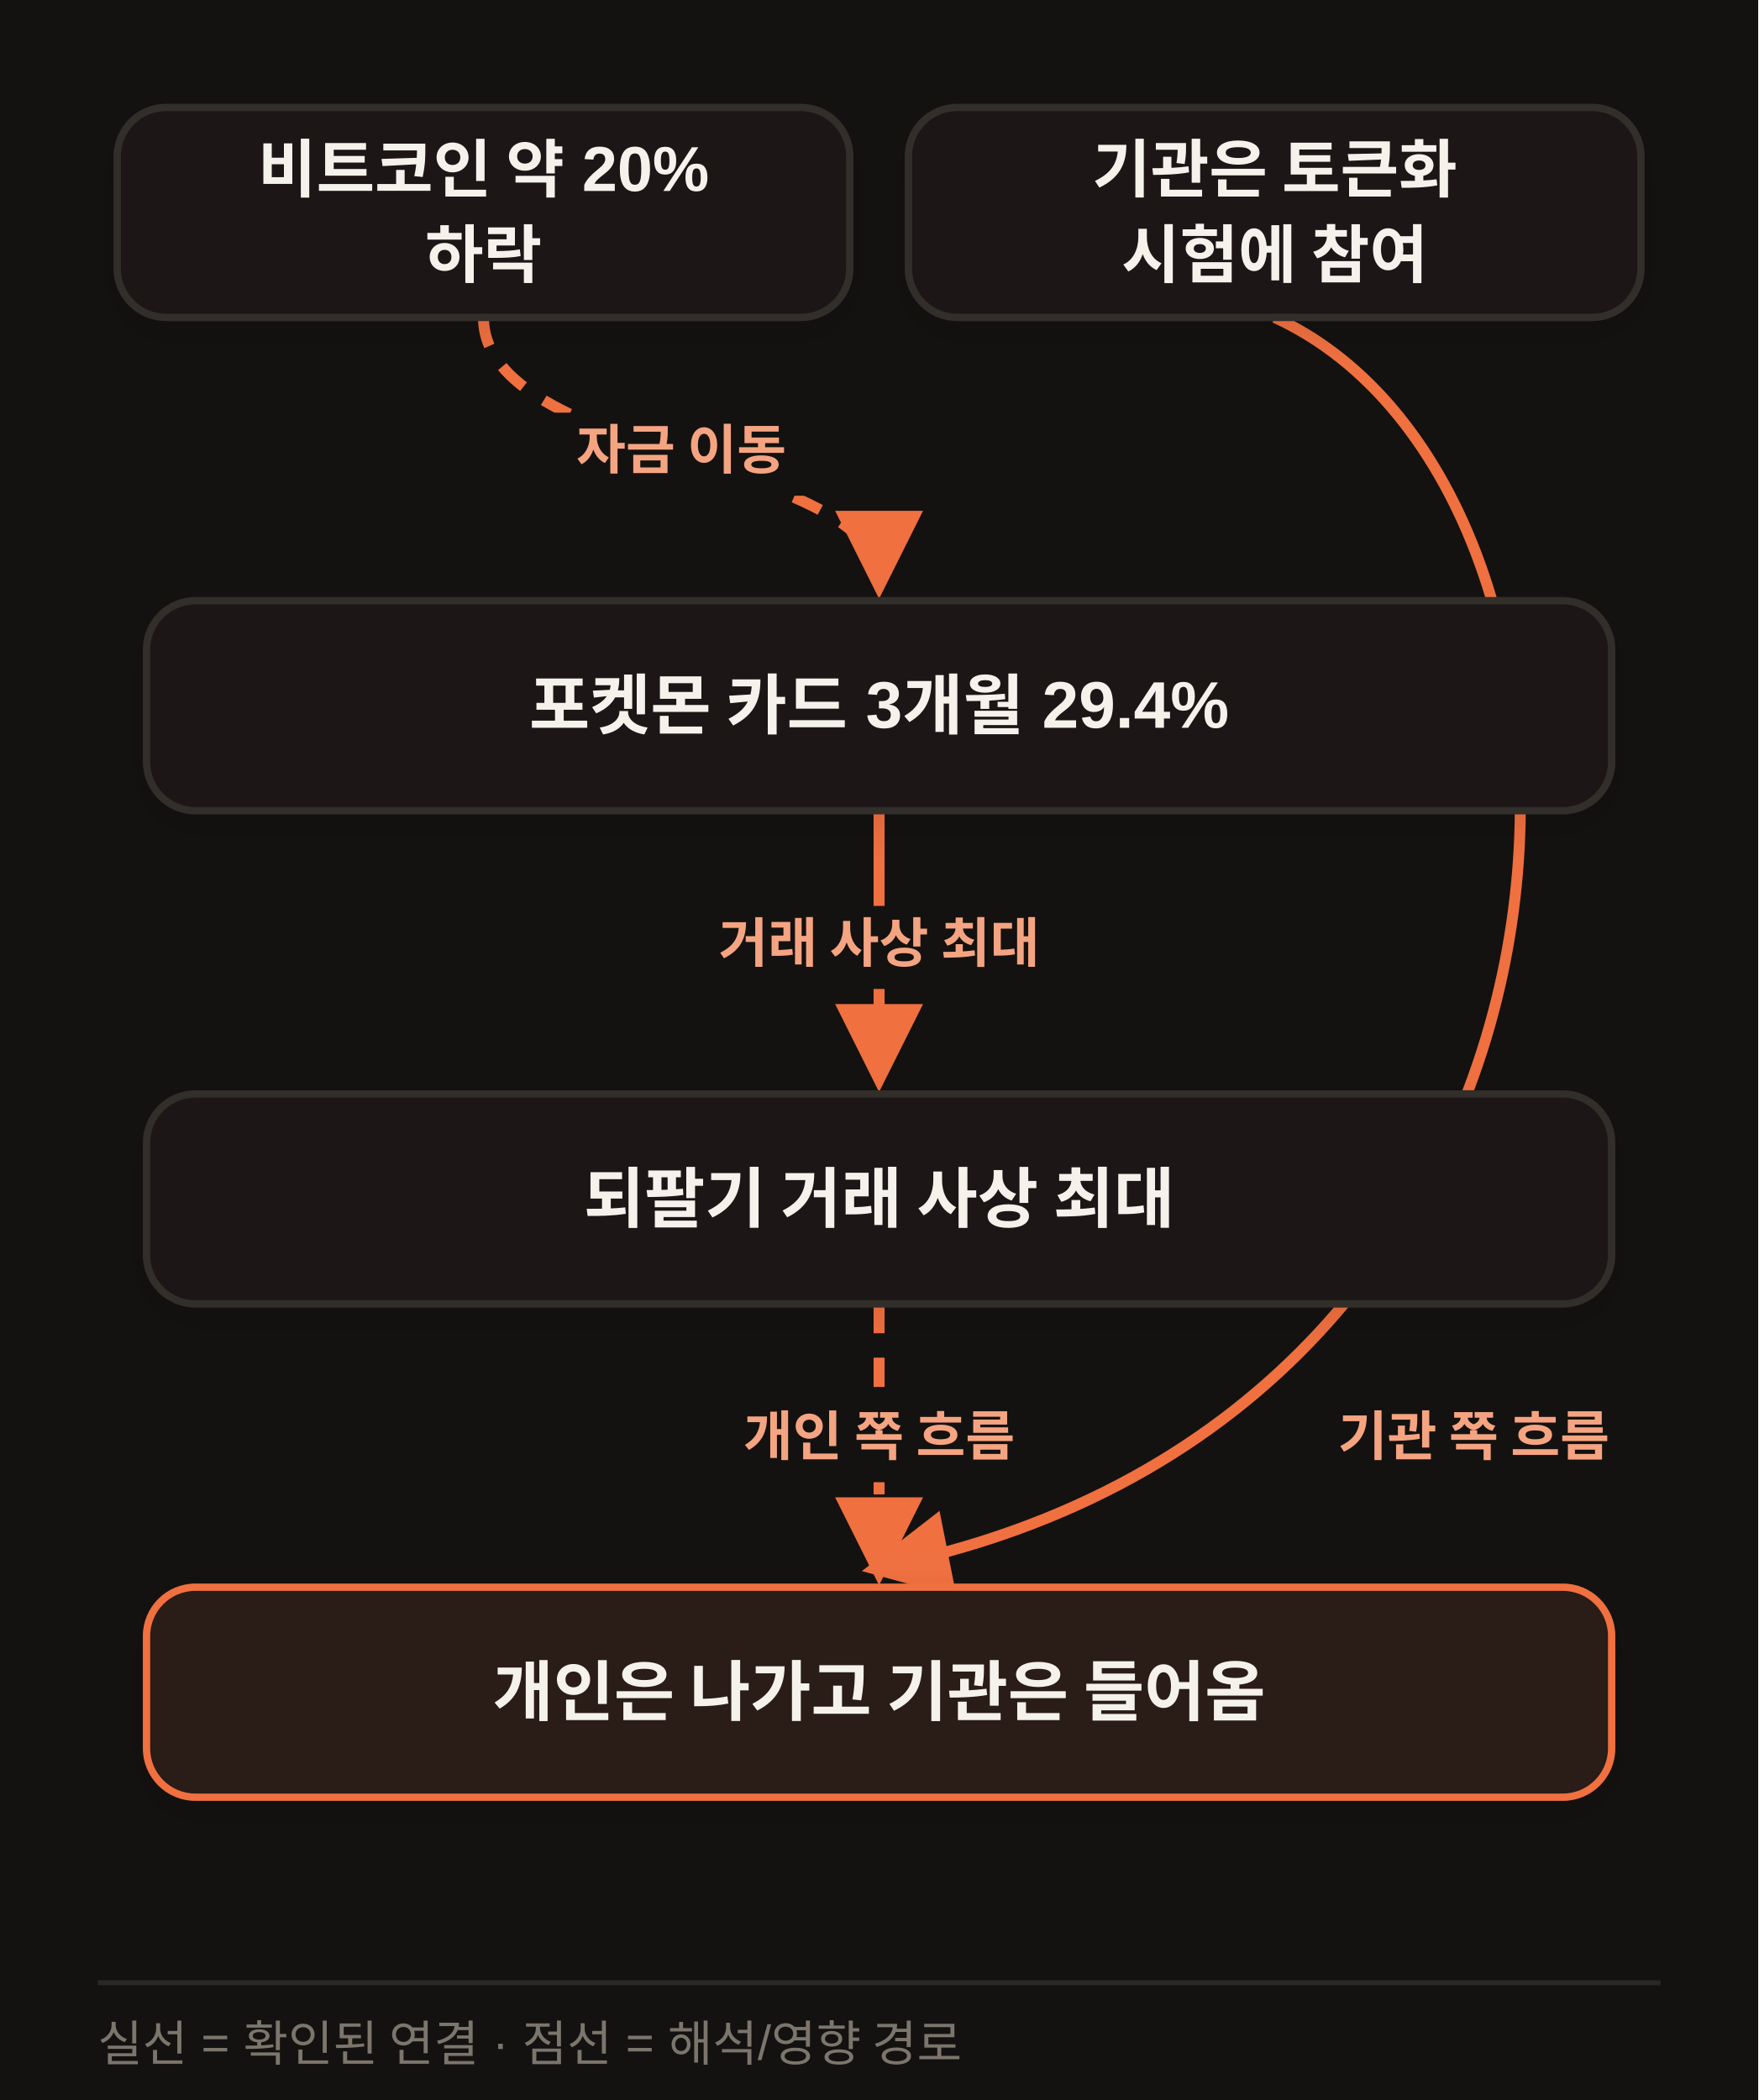
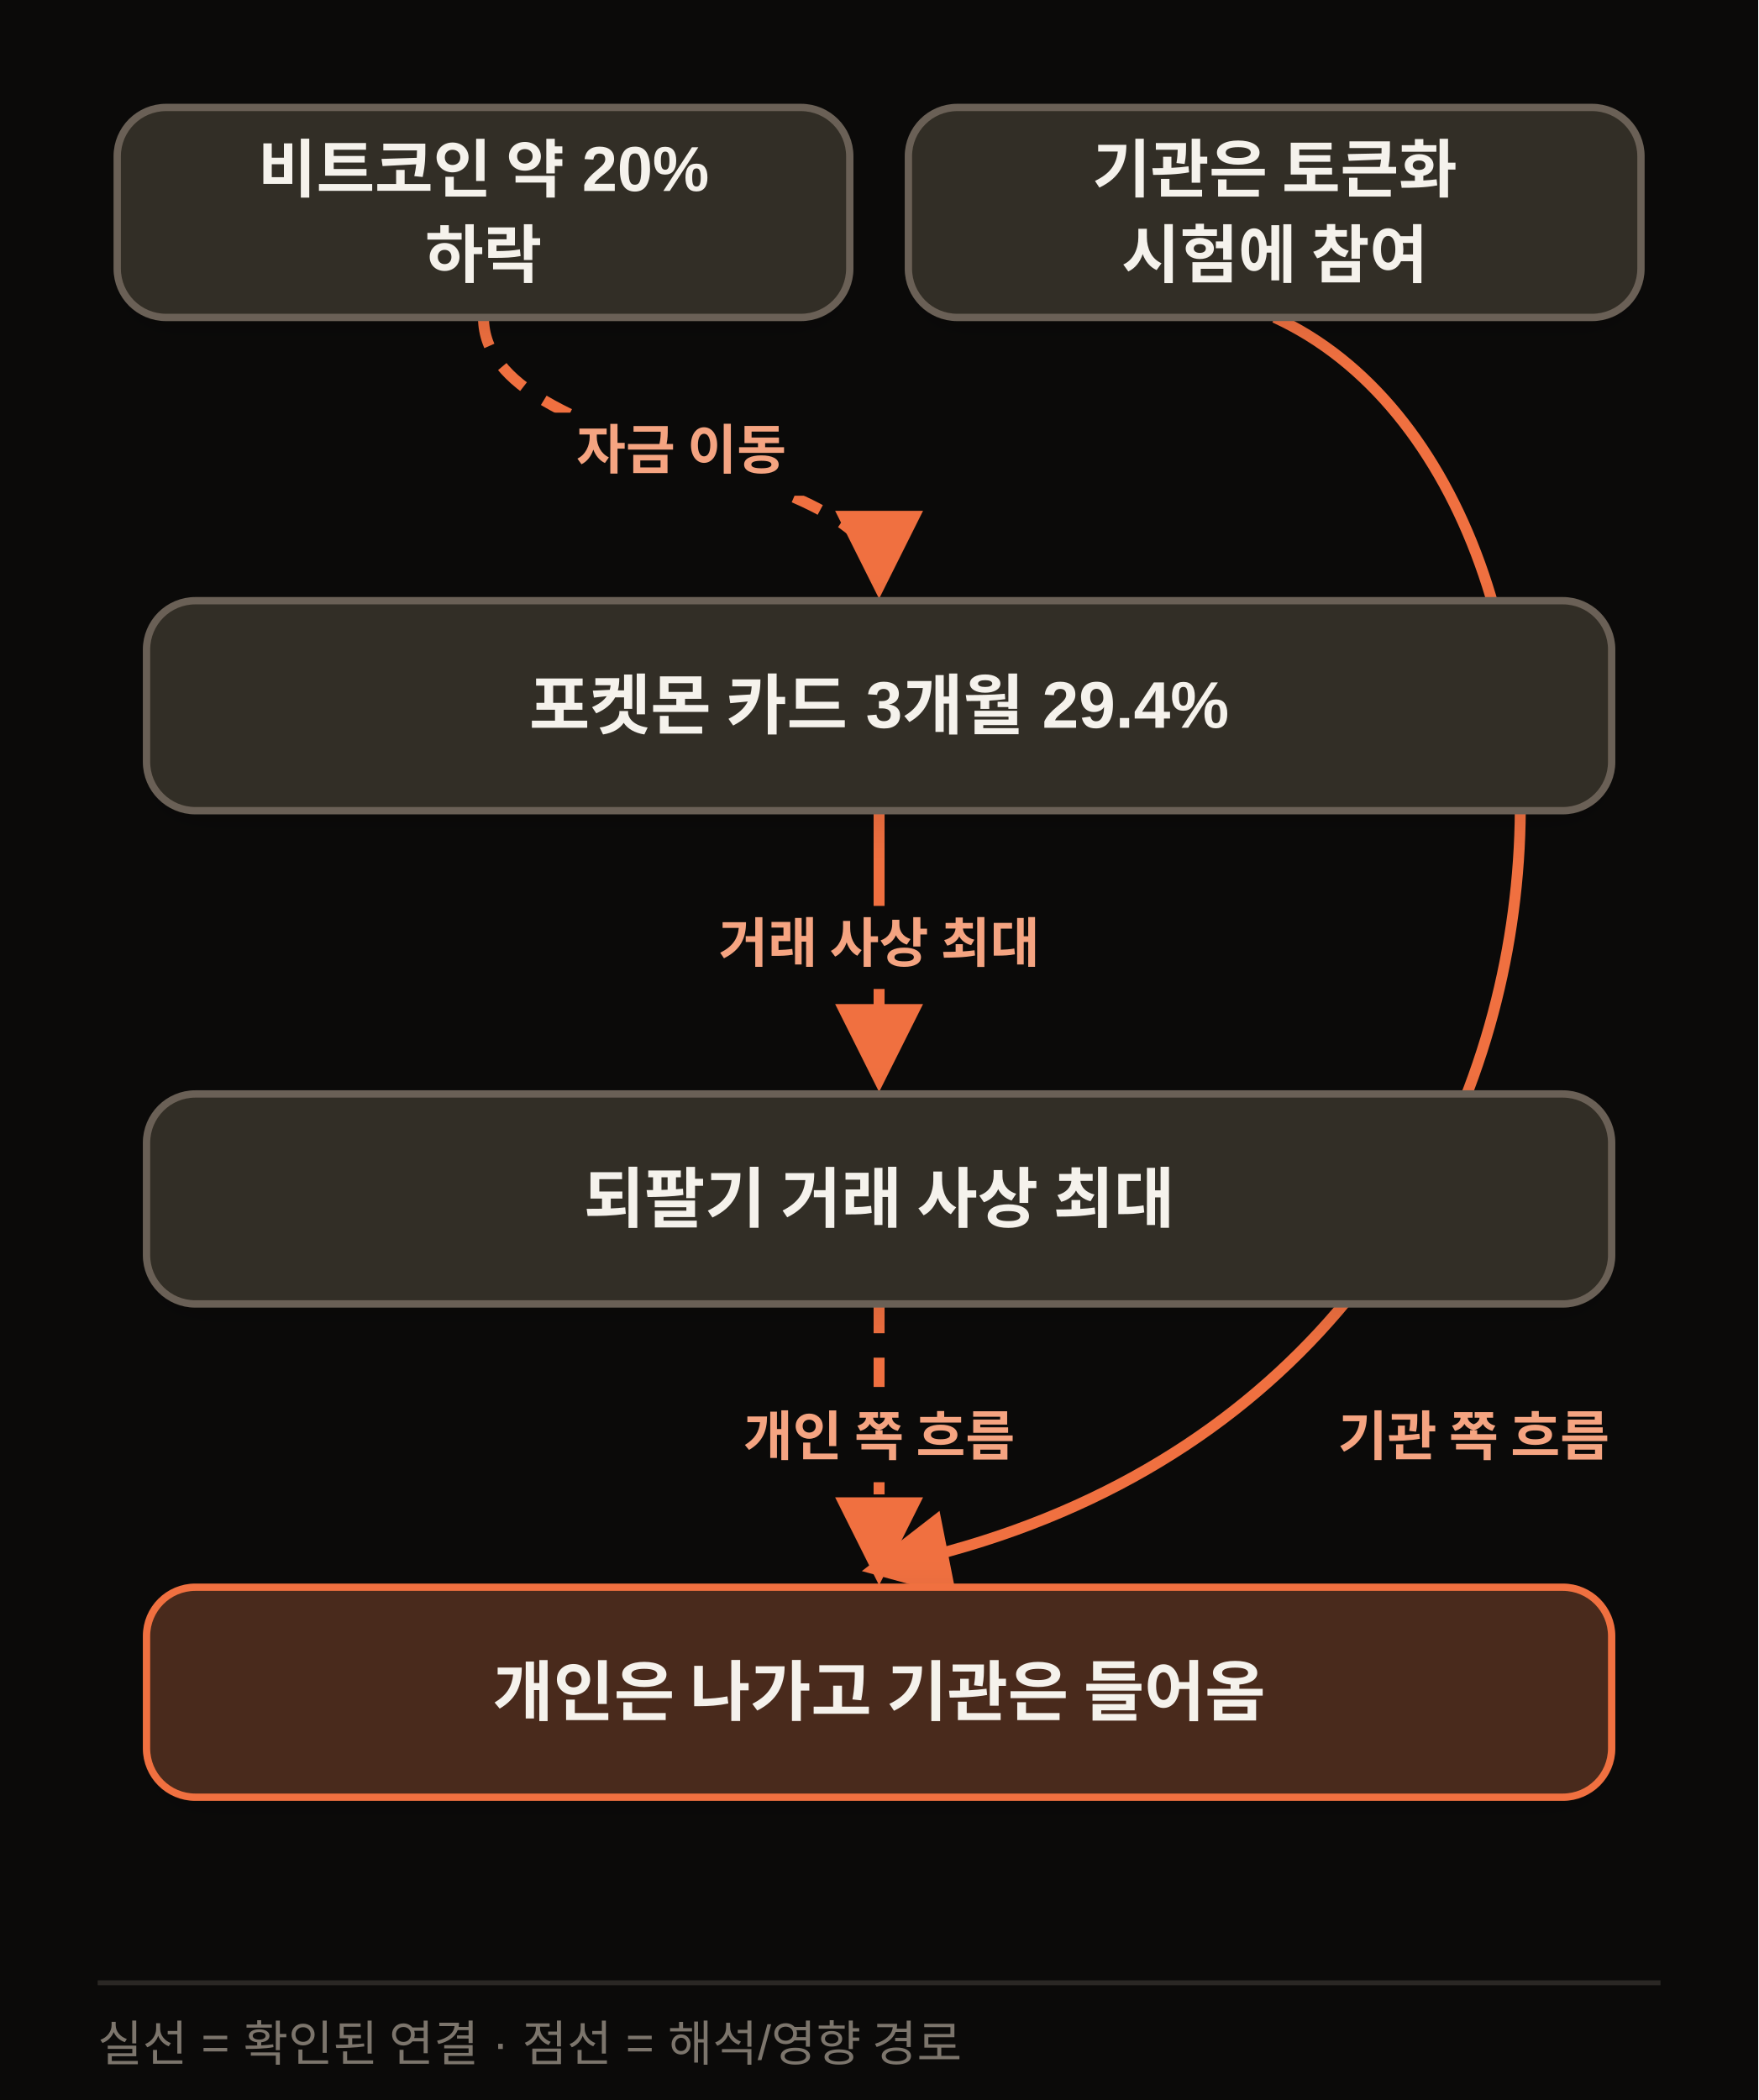
<svg xmlns="http://www.w3.org/2000/svg" width="720" height="860" viewBox="0 0 720 860" class="morning-diagram morning-diagram-mobile" data-mobile-layout="same-topology" data-motion-orientation="TB" data-motion-steps="7">
  <defs>
    <filter id="shadow" x="-20%" y="-20%" width="140%" height="160%">
      <feDropShadow dx="0" dy="6" stdDeviation="8" flood-color="#111111" flood-opacity=".09" />
    </filter>
    <marker id="arrow" viewBox="0 0 10 10" refX="8" refY="5" markerWidth="8" markerHeight="8" orient="auto-start-reverse">
      <path d="M 0 0 L 10 5 L 0 10 z" fill="#F07040" />
    </marker>
  </defs>
-   <rect width="720" height="860" fill="#141210" />
+   <rect width="720" height="860" fill="#0B0A09" />
  <g class="motion-step motion-edge" data-motion-step="1" data-from="B" data-to="A" style="--motion-delay:1360ms">
    <path d="M 198.0 130.0 C 198.0 188.0, 360.0 188.0, 360.0 238.0" fill="none" stroke="#F07040" stroke-width="4.5" stroke-dasharray="12 10" marker-end="url(#arrow)" />
-     <rect x="207.5" y="169.0" width="143" height="34" rx="17" fill="#141210" />
+     <rect x="207.5" y="169.0" width="143" height="34" rx="17" fill="#0B0A09" />
    <text x="279.0" y="192.0" text-anchor="middle" font-family="Apple SD Gothic Neo,Malgun Gothic,Arial,sans-serif" font-size="22" font-weight="800" fill="#F5A481">자금 이동</text>
  </g>
  <g class="motion-step motion-edge" data-motion-step="3" data-from="A" data-to="C" style="--motion-delay:2720ms">
    <path d="M 360.0 332.0 C 360.0 390.0, 360.0 390.0, 360.0 440.0" fill="none" stroke="#F07040" stroke-width="4.5" marker-end="url(#arrow)" />
-     <rect x="257.0" y="371.0" width="206" height="34" rx="17" fill="#141210" />
+     <rect x="257.0" y="371.0" width="206" height="34" rx="17" fill="#0B0A09" />
    <text x="360.0" y="394.0" text-anchor="middle" font-family="Apple SD Gothic Neo,Malgun Gothic,Arial,sans-serif" font-size="22" font-weight="800" fill="#F5A481">거래 사상 최대</text>
  </g>
  <g class="motion-step motion-edge" data-motion-step="5" data-from="C" data-to="E" style="--motion-delay:4080ms">
    <path d="M 360.0 534.0 C 360.0 592.0, 360.0 592.0, 360.0 642.0" fill="none" stroke="#F07040" stroke-width="4.5" stroke-dasharray="12 10" marker-end="url(#arrow)" />
-     <rect x="267.5" y="573.0" width="185" height="34" rx="17" fill="#141210" />
+     <rect x="267.5" y="573.0" width="185" height="34" rx="17" fill="#0B0A09" />
    <text x="360.0" y="596.0" text-anchor="middle" font-family="Apple SD Gothic Neo,Malgun Gothic,Arial,sans-serif" font-size="22" font-weight="800" fill="#F5A481">개인 쪽 흐름</text>
  </g>
  <g class="motion-step motion-edge" data-motion-step="5" data-from="D" data-to="E" style="--motion-delay:4760ms">
    <path d="M 522.0 130.0 C 676.0 200.7, 676.0 579.3, 360.0 642.0" fill="none" stroke="#F07040" stroke-width="4.5" marker-end="url(#arrow)" />
-     <rect x="511.0" y="573.0" width="185" height="34" rx="17" fill="#141210" />
+     <rect x="511.0" y="573.0" width="185" height="34" rx="17" fill="#0B0A09" />
    <text x="603.5" y="596.0" text-anchor="middle" font-family="Apple SD Gothic Neo,Malgun Gothic,Arial,sans-serif" font-size="22" font-weight="800" fill="#F5A481">기관 쪽 흐름</text>
  </g>
  <g class="motion-step motion-node" data-motion-step="2" style="--motion-delay:2040ms;--motion-accent-delay:2680ms">
-     <rect class="motion-node-shape" x="60.0" y="246.0" width="600.0" height="86" rx="20" fill="#1C1917" stroke="#332E29" stroke-width="3" filter="url(#shadow)" />
+     <rect class="motion-node-shape" x="60.0" y="246.0" width="600.0" height="86" rx="20" fill="#332E26" stroke="#6B6156" stroke-width="3" filter="url(#shadow)" />
    <text x="360.0" y="289.0" text-anchor="middle" dominant-baseline="middle" font-family="Apple SD Gothic Neo,Malgun Gothic,Arial,sans-serif" font-size="27" font-weight="800" fill="#F5F2EC">포켓몬 카드 3개월 29.4%</text>
  </g>
  <g class="motion-step motion-node" data-motion-step="0" style="--motion-delay:0ms;--motion-accent-delay:640ms">
-     <rect class="motion-node-shape" x="48.0" y="44.0" width="300.0" height="86" rx="20" fill="#1C1917" stroke="#332E29" stroke-width="3" filter="url(#shadow)" />
+     <rect class="motion-node-shape" x="48.0" y="44.0" width="300.0" height="86" rx="20" fill="#332E26" stroke="#6B6156" stroke-width="3" filter="url(#shadow)" />
    <text x="198.0" y="69.5" text-anchor="middle" dominant-baseline="middle" font-family="Apple SD Gothic Neo,Malgun Gothic,Arial,sans-serif" font-size="26" font-weight="800" fill="#F5F2EC">비트코인 약 20%</text>
    <text x="198.0" y="104.5" text-anchor="middle" dominant-baseline="middle" font-family="Apple SD Gothic Neo,Malgun Gothic,Arial,sans-serif" font-size="26" font-weight="800" fill="#F5F2EC">하락</text>
  </g>
  <g class="motion-step motion-node" data-motion-step="0" style="--motion-delay:680ms;--motion-accent-delay:1320ms">
-     <rect class="motion-node-shape" x="372.0" y="44.0" width="300.0" height="86" rx="20" fill="#1C1917" stroke="#332E29" stroke-width="3" filter="url(#shadow)" />
+     <rect class="motion-node-shape" x="372.0" y="44.0" width="300.0" height="86" rx="20" fill="#332E26" stroke="#6B6156" stroke-width="3" filter="url(#shadow)" />
    <text x="522.0" y="69.5" text-anchor="middle" dominant-baseline="middle" font-family="Apple SD Gothic Neo,Malgun Gothic,Arial,sans-serif" font-size="26" font-weight="800" fill="#F5F2EC">기관은 토큰화</text>
    <text x="522.0" y="104.5" text-anchor="middle" dominant-baseline="middle" font-family="Apple SD Gothic Neo,Malgun Gothic,Arial,sans-serif" font-size="26" font-weight="800" fill="#F5F2EC">시험에 참여</text>
  </g>
  <g class="motion-step motion-node" data-motion-step="4" style="--motion-delay:3400ms;--motion-accent-delay:4040ms">
-     <rect class="motion-node-shape" x="60.0" y="448.0" width="600.0" height="86" rx="20" fill="#1C1917" stroke="#332E29" stroke-width="3" filter="url(#shadow)" />
+     <rect class="motion-node-shape" x="60.0" y="448.0" width="600.0" height="86" rx="20" fill="#332E26" stroke="#6B6156" stroke-width="3" filter="url(#shadow)" />
    <text x="360.0" y="491.0" text-anchor="middle" dominant-baseline="middle" font-family="Apple SD Gothic Neo,Malgun Gothic,Arial,sans-serif" font-size="27" font-weight="800" fill="#F5F2EC">되팔기 거래 사상 최대</text>
  </g>
  <g class="motion-step motion-node motion-risk" data-motion-step="6" style="--motion-delay:5440ms;--motion-accent-delay:6080ms">
-     <rect class="motion-node-shape" x="60.0" y="650.0" width="600.0" height="86" rx="20" fill="#2A1C15" stroke="#F07040" stroke-width="3" filter="url(#shadow)" />
+     <rect class="motion-node-shape" x="60.0" y="650.0" width="600.0" height="86" rx="20" fill="#4A2C1A" stroke="#F07040" stroke-width="3" filter="url(#shadow)" />
    <text x="360.0" y="693.0" text-anchor="middle" dominant-baseline="middle" font-family="Apple SD Gothic Neo,Malgun Gothic,Arial,sans-serif" font-size="27" font-weight="800" fill="#F5F2EC">개인은 나가고 기관은 들어옴</text>
  </g>
  <line x1="40" y1="812" x2="680" y2="812" stroke="#2A2724" stroke-width="2" />
  <text x="40" y="844" font-family="Apple SD Gothic Neo,Malgun Gothic,Arial,sans-serif" font-size="20" fill="#7C756C">실선 = 확인된 연결 · 점선 = 해석/영향 경로</text>
</svg>
